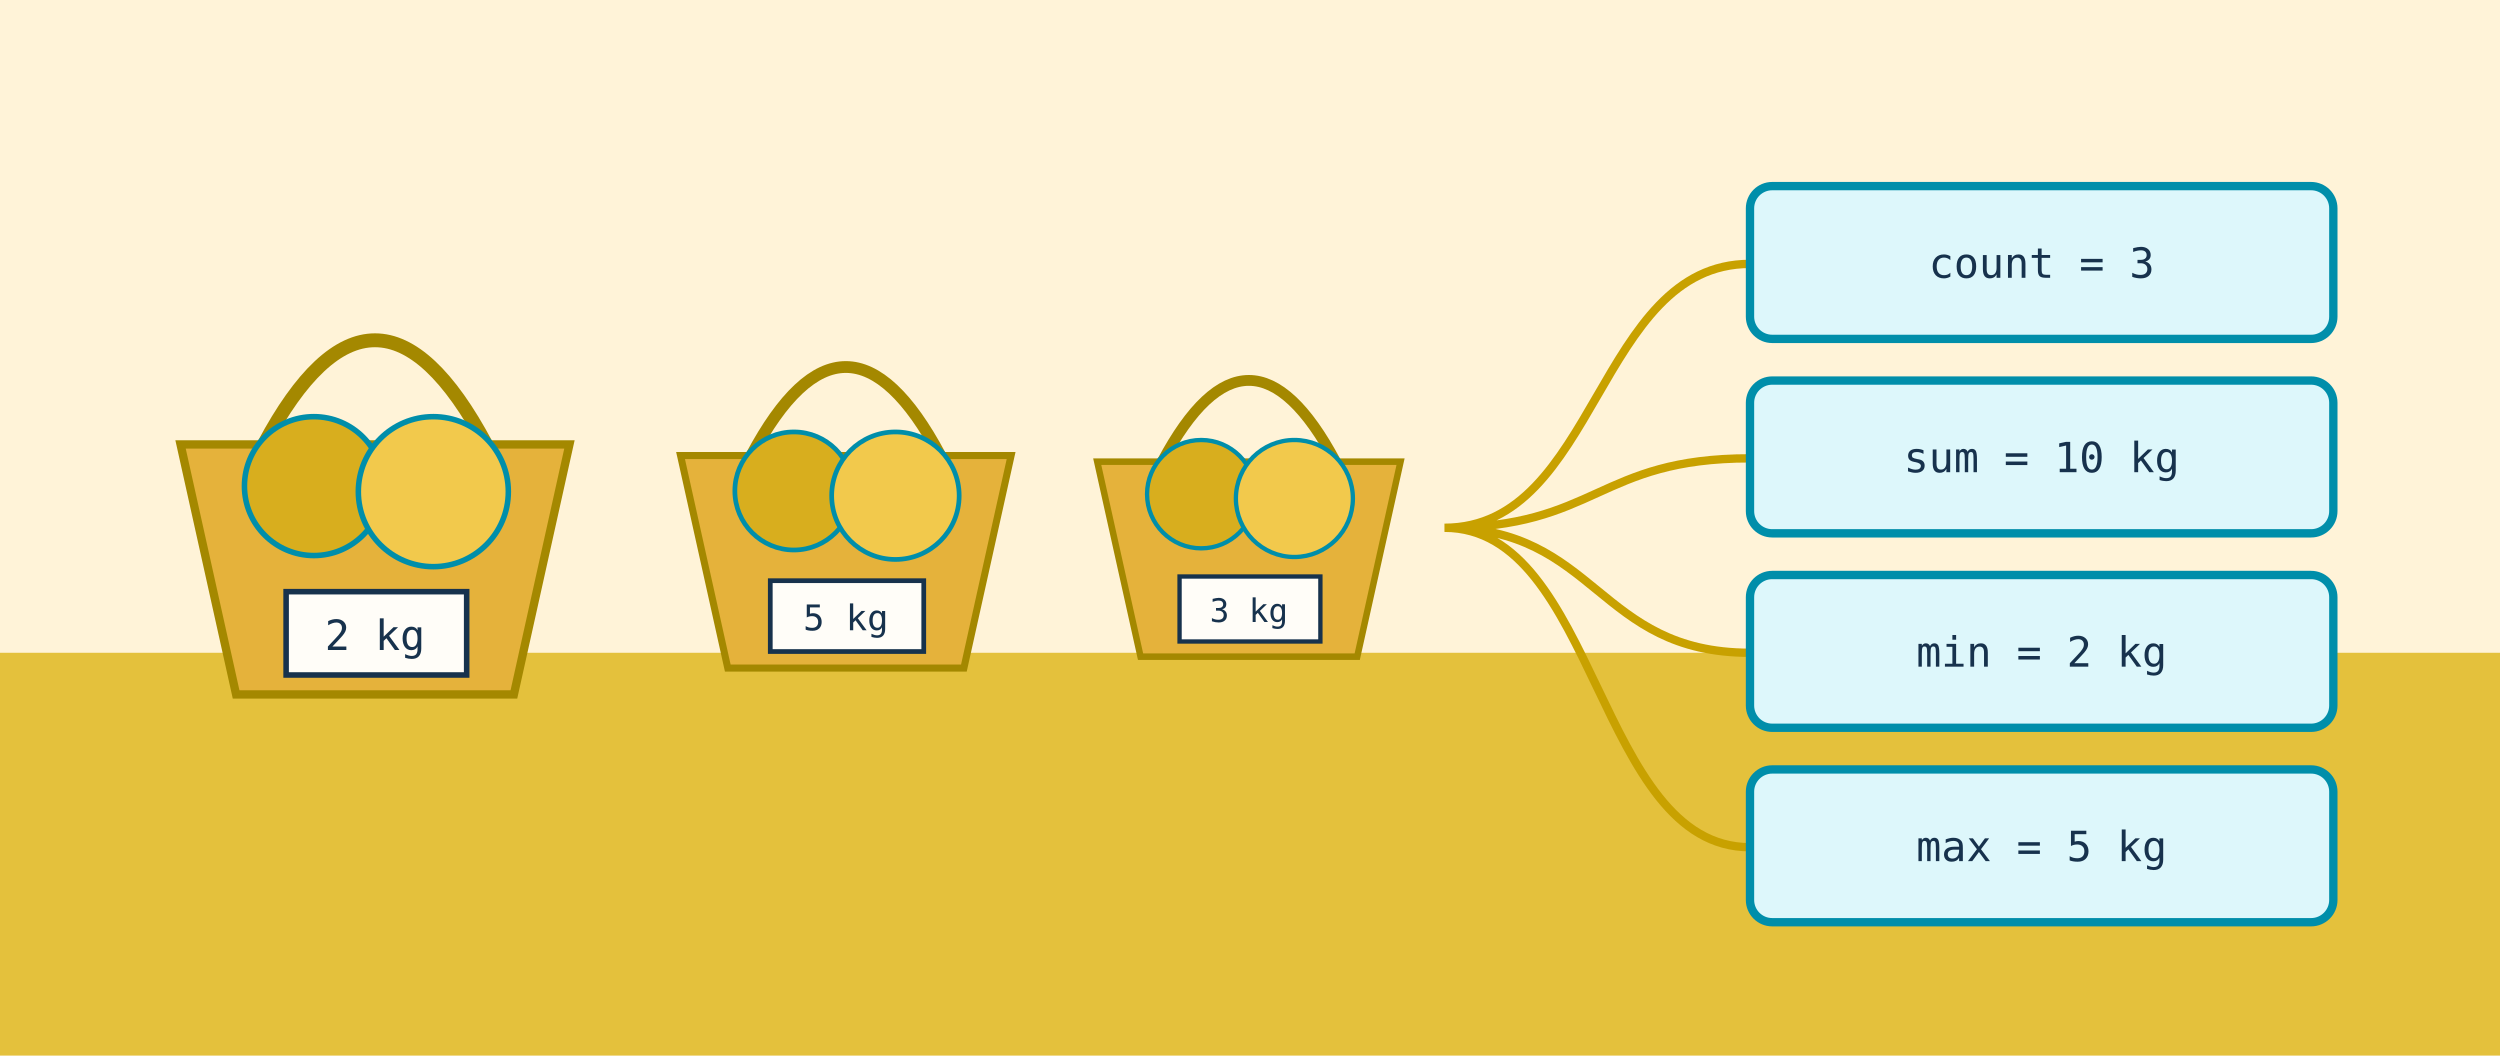
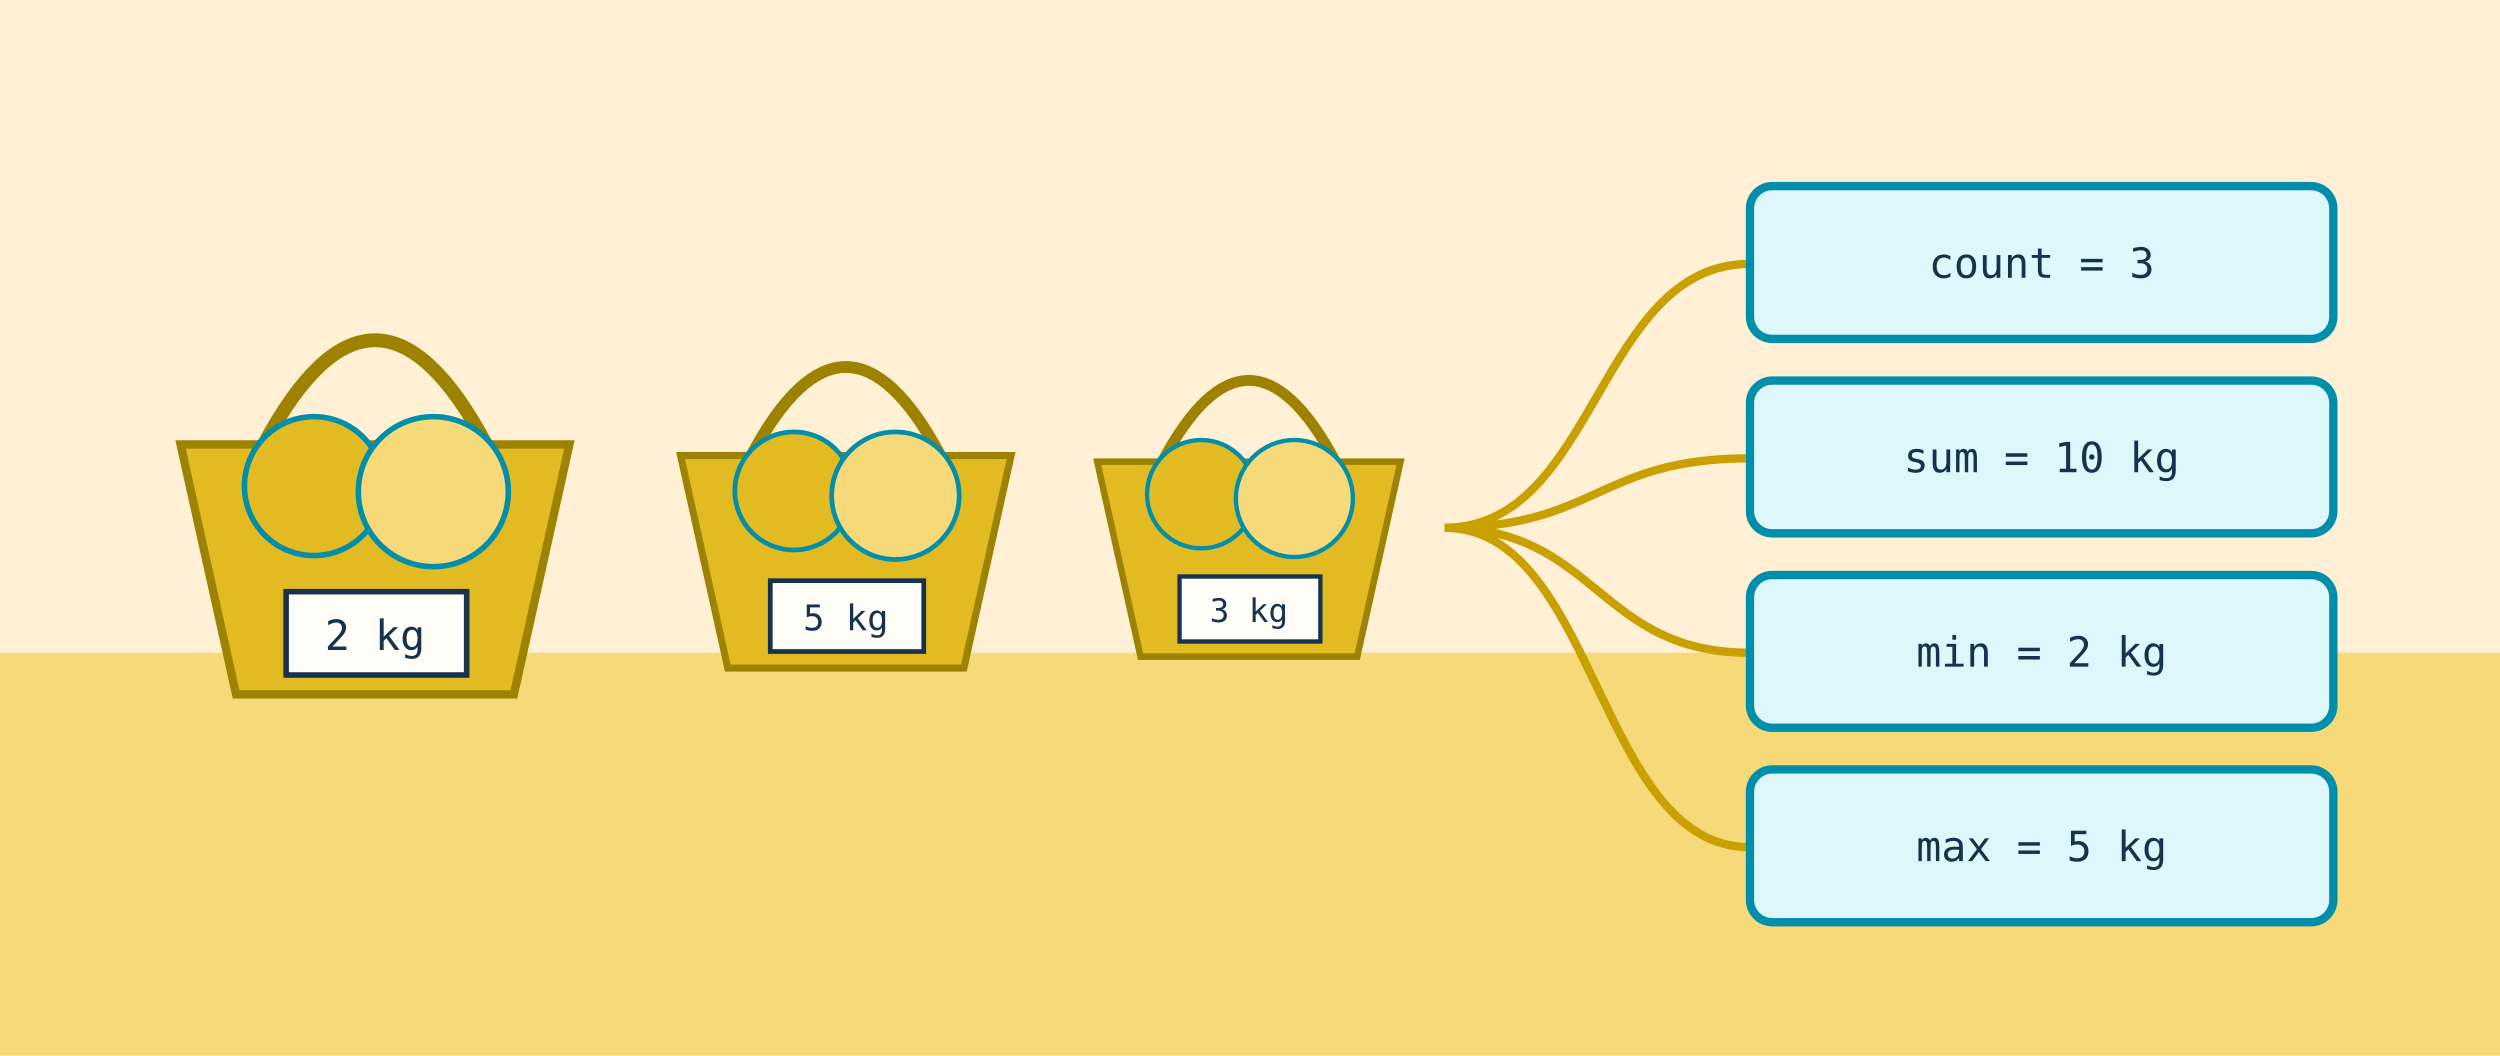
<svg xmlns="http://www.w3.org/2000/svg" width="900" height="380" viewBox="0 0 900 380" role="img" aria-labelledby="title desc">
  <style>
-     .wall{fill:#FFF3D8}.counter{fill:#E4C13C}.basket{fill:#E5B23B;stroke:#A48800;stroke-width:3}.fruit{stroke:#008EAA;stroke-width:2}
+     .wall{fill:#FFF0D6}.counter{fill:#F6D978}.basket{fill:#E2BA22;stroke:#9D8200;stroke-width:3}.fruit{stroke:#008EAA;stroke-width:2}
    .card{fill:#FFFDF8;stroke:#17324D;stroke-width:2}.text{fill:#17324D;font:15px ui-monospace,monospace}
    .flow{fill:none;stroke:#C8A100;stroke-width:3}.result{fill:#DDF7FB;stroke:#008EAA;stroke-width:3}
  </style>
  <rect width="900" height="380" class="wall" />
  <rect y="235" width="900" height="145" class="counter" />
  <g transform="translate(65 120)">
    <path class="basket" d="M0 40 H140 L120 130 H20Z" />
-     <path d="M30 40 Q70-35 110 40" fill="none" stroke="#A48800" stroke-width="5" />
-     <circle class="fruit" cx="48" cy="55" r="25" fill="#D8AE1E" />
-     <circle class="fruit" cx="91" cy="57" r="27" fill="#F2C94C" />
+     <path d="M30 40 Q70-35 110 40" fill="none" stroke="#9D8200" stroke-width="5" />
+     <circle class="fruit" cx="48" cy="55" r="25" fill="#E2BA22" />
+     <circle class="fruit" cx="91" cy="57" r="27" fill="#F6D978" />
    <rect class="card" x="38" y="93" width="65" height="30" />
    <text class="text" x="70" y="114" text-anchor="middle">2 kg</text>
  </g>
  <g transform="translate(245 130) scale(.85)">
    <path class="basket" d="M0 40 H140 L120 130 H20Z" />
-     <path d="M30 40 Q70-35 110 40" fill="none" stroke="#A48800" stroke-width="5" />
-     <circle class="fruit" cx="48" cy="55" r="25" fill="#D8AE1E" />
-     <circle class="fruit" cx="91" cy="57" r="27" fill="#F2C94C" />
+     <path d="M30 40 Q70-35 110 40" fill="none" stroke="#9D8200" stroke-width="5" />
+     <circle class="fruit" cx="48" cy="55" r="25" fill="#E2BA22" />
+     <circle class="fruit" cx="91" cy="57" r="27" fill="#F6D978" />
    <rect class="card" x="38" y="93" width="65" height="30" />
    <text class="text" x="70" y="114" text-anchor="middle">5 kg</text>
  </g>
  <g transform="translate(395 135) scale(.78)">
    <path class="basket" d="M0 40 H140 L120 130 H20Z" />
-     <path d="M30 40 Q70-35 110 40" fill="none" stroke="#A48800" stroke-width="5" />
-     <circle class="fruit" cx="48" cy="55" r="25" fill="#D8AE1E" />
-     <circle class="fruit" cx="91" cy="57" r="27" fill="#F2C94C" />
+     <path d="M30 40 Q70-35 110 40" fill="none" stroke="#9D8200" stroke-width="5" />
+     <circle class="fruit" cx="48" cy="55" r="25" fill="#E2BA22" />
+     <circle class="fruit" cx="91" cy="57" r="27" fill="#F6D978" />
    <rect class="card" x="38" y="93" width="65" height="30" />
    <text class="text" x="70" y="114" text-anchor="middle">3 kg</text>
  </g>
  <path class="flow" d="M520 190 C575 190 575 95 630 95 M520 190 C575 190 575 165 630 165 M520 190 C575 190 575 235 630 235 M520 190 C575 190 575 305 630 305" />
  <rect class="result" x="630" y="67" width="210" height="55" rx="8" />
  <text class="text" x="735" y="100" text-anchor="middle">count = 3</text>
  <rect class="result" x="630" y="137" width="210" height="55" rx="8" />
  <text class="text" x="735" y="170" text-anchor="middle">sum = 10 kg</text>
  <rect class="result" x="630" y="207" width="210" height="55" rx="8" />
  <text class="text" x="735" y="240" text-anchor="middle">min = 2 kg</text>
  <rect class="result" x="630" y="277" width="210" height="55" rx="8" />
  <text class="text" x="735" y="310" text-anchor="middle">max = 5 kg</text>
</svg>
